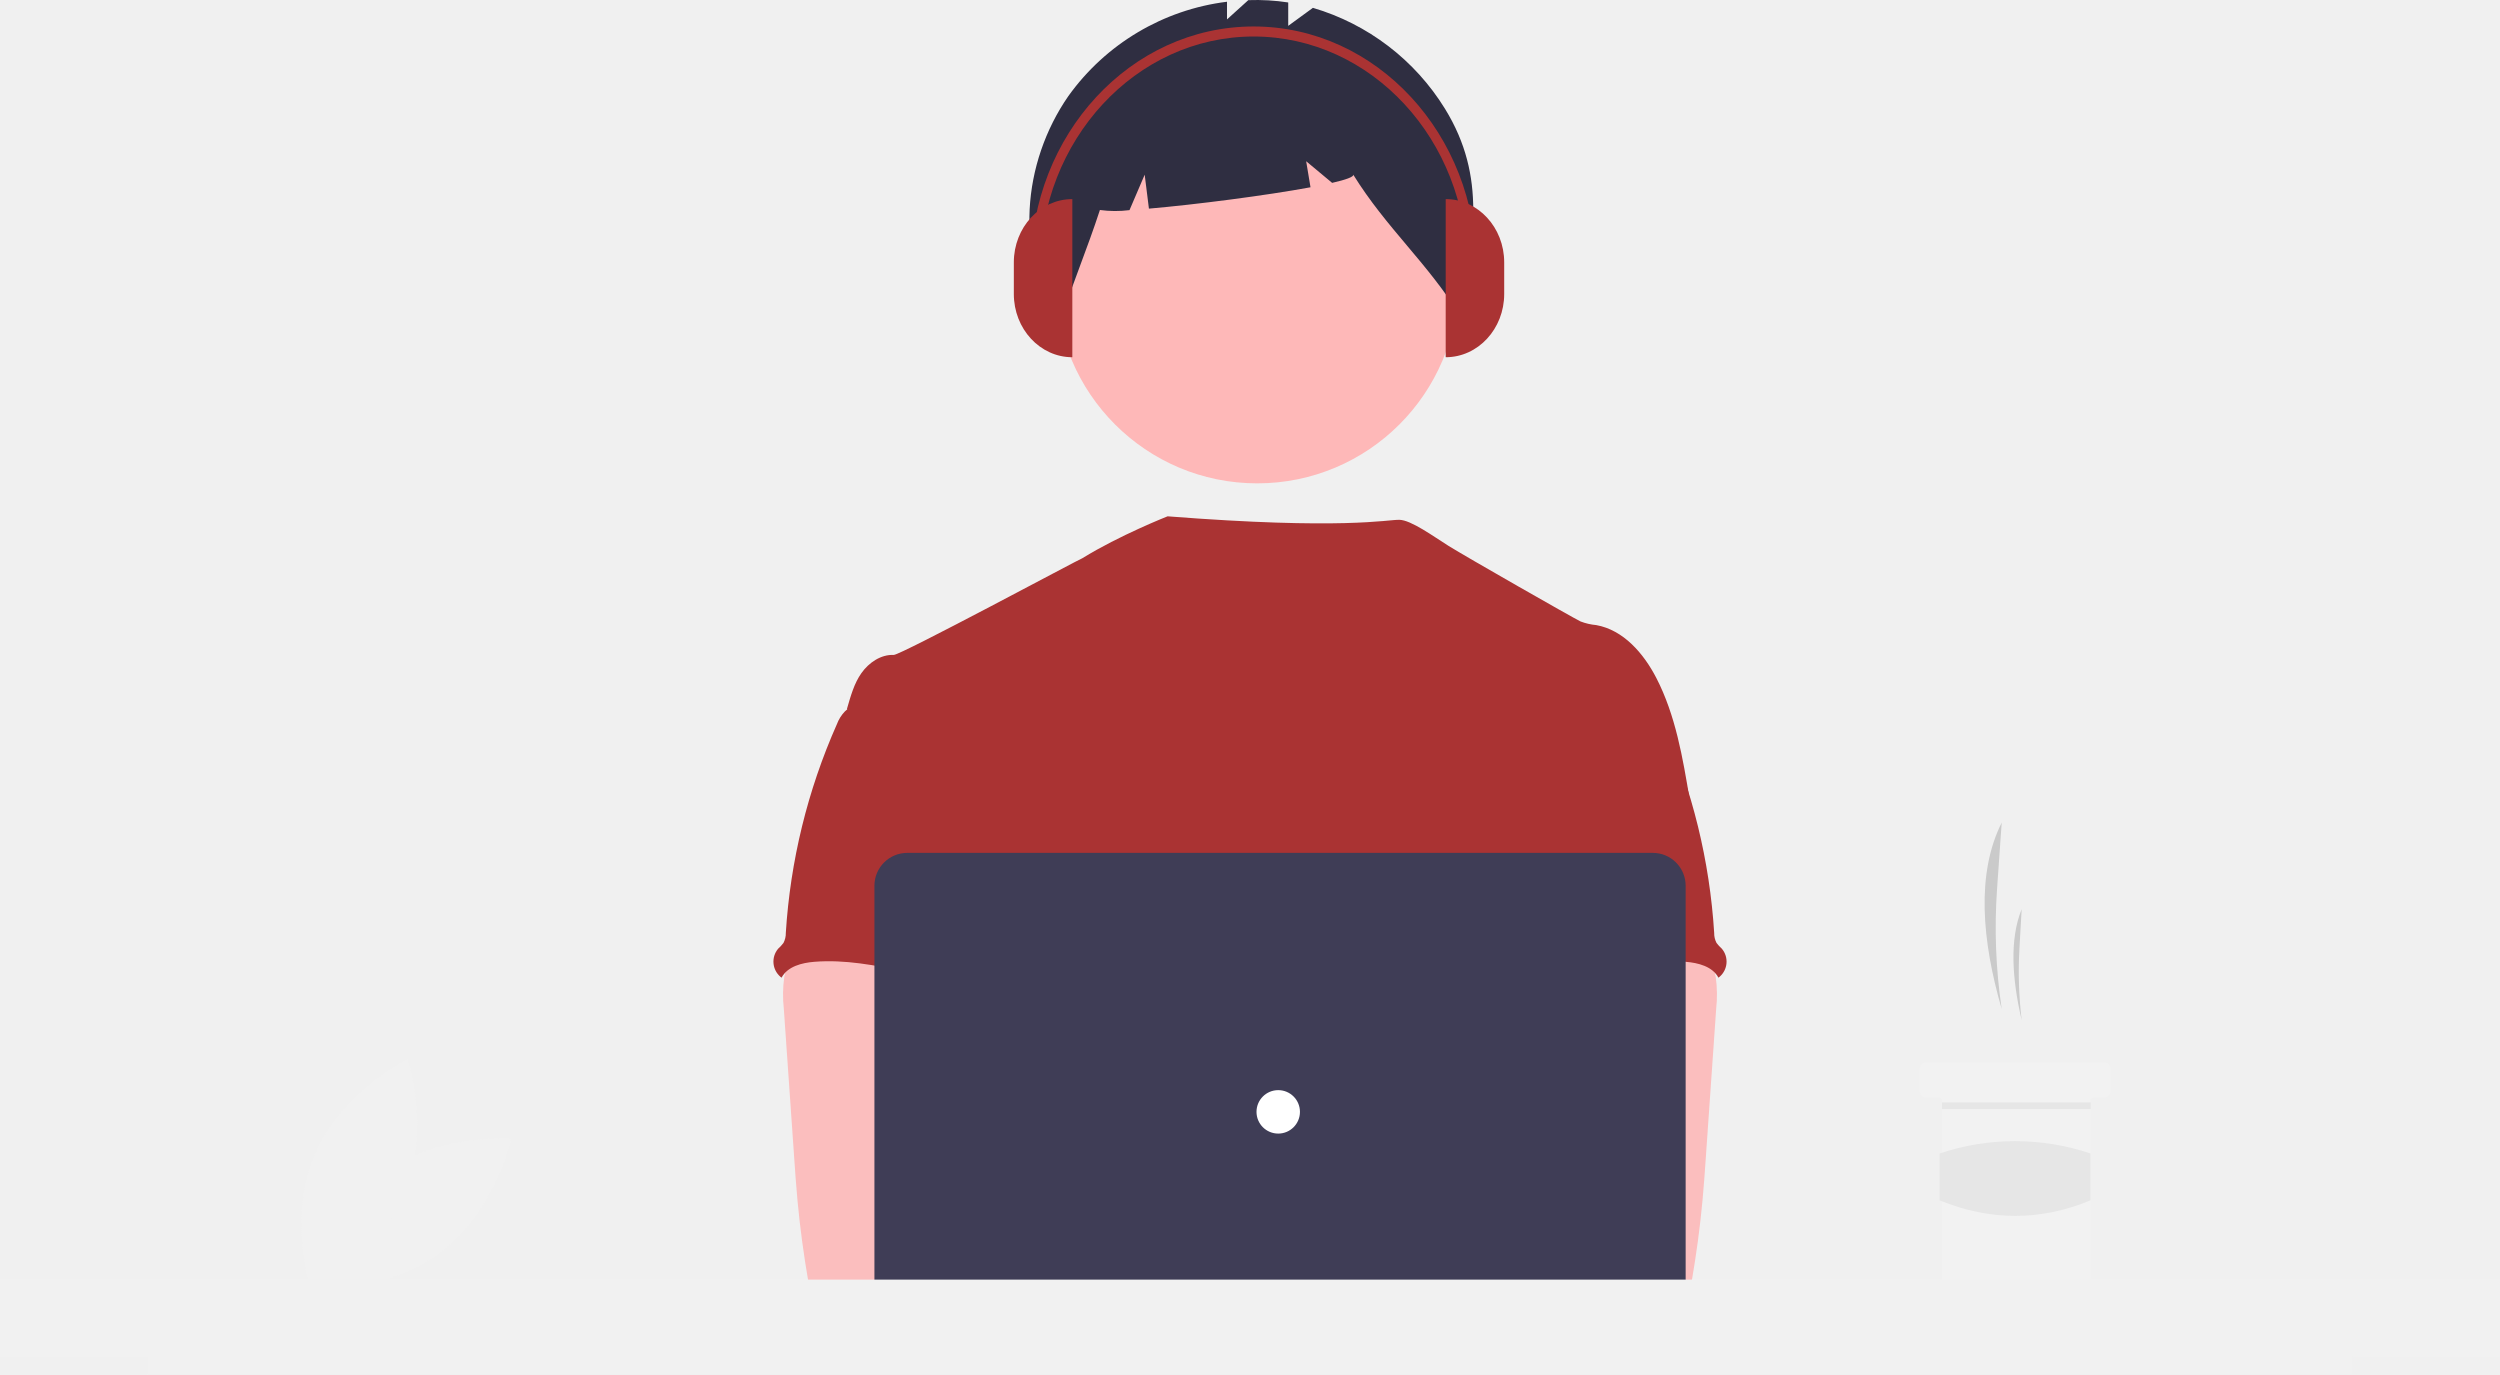
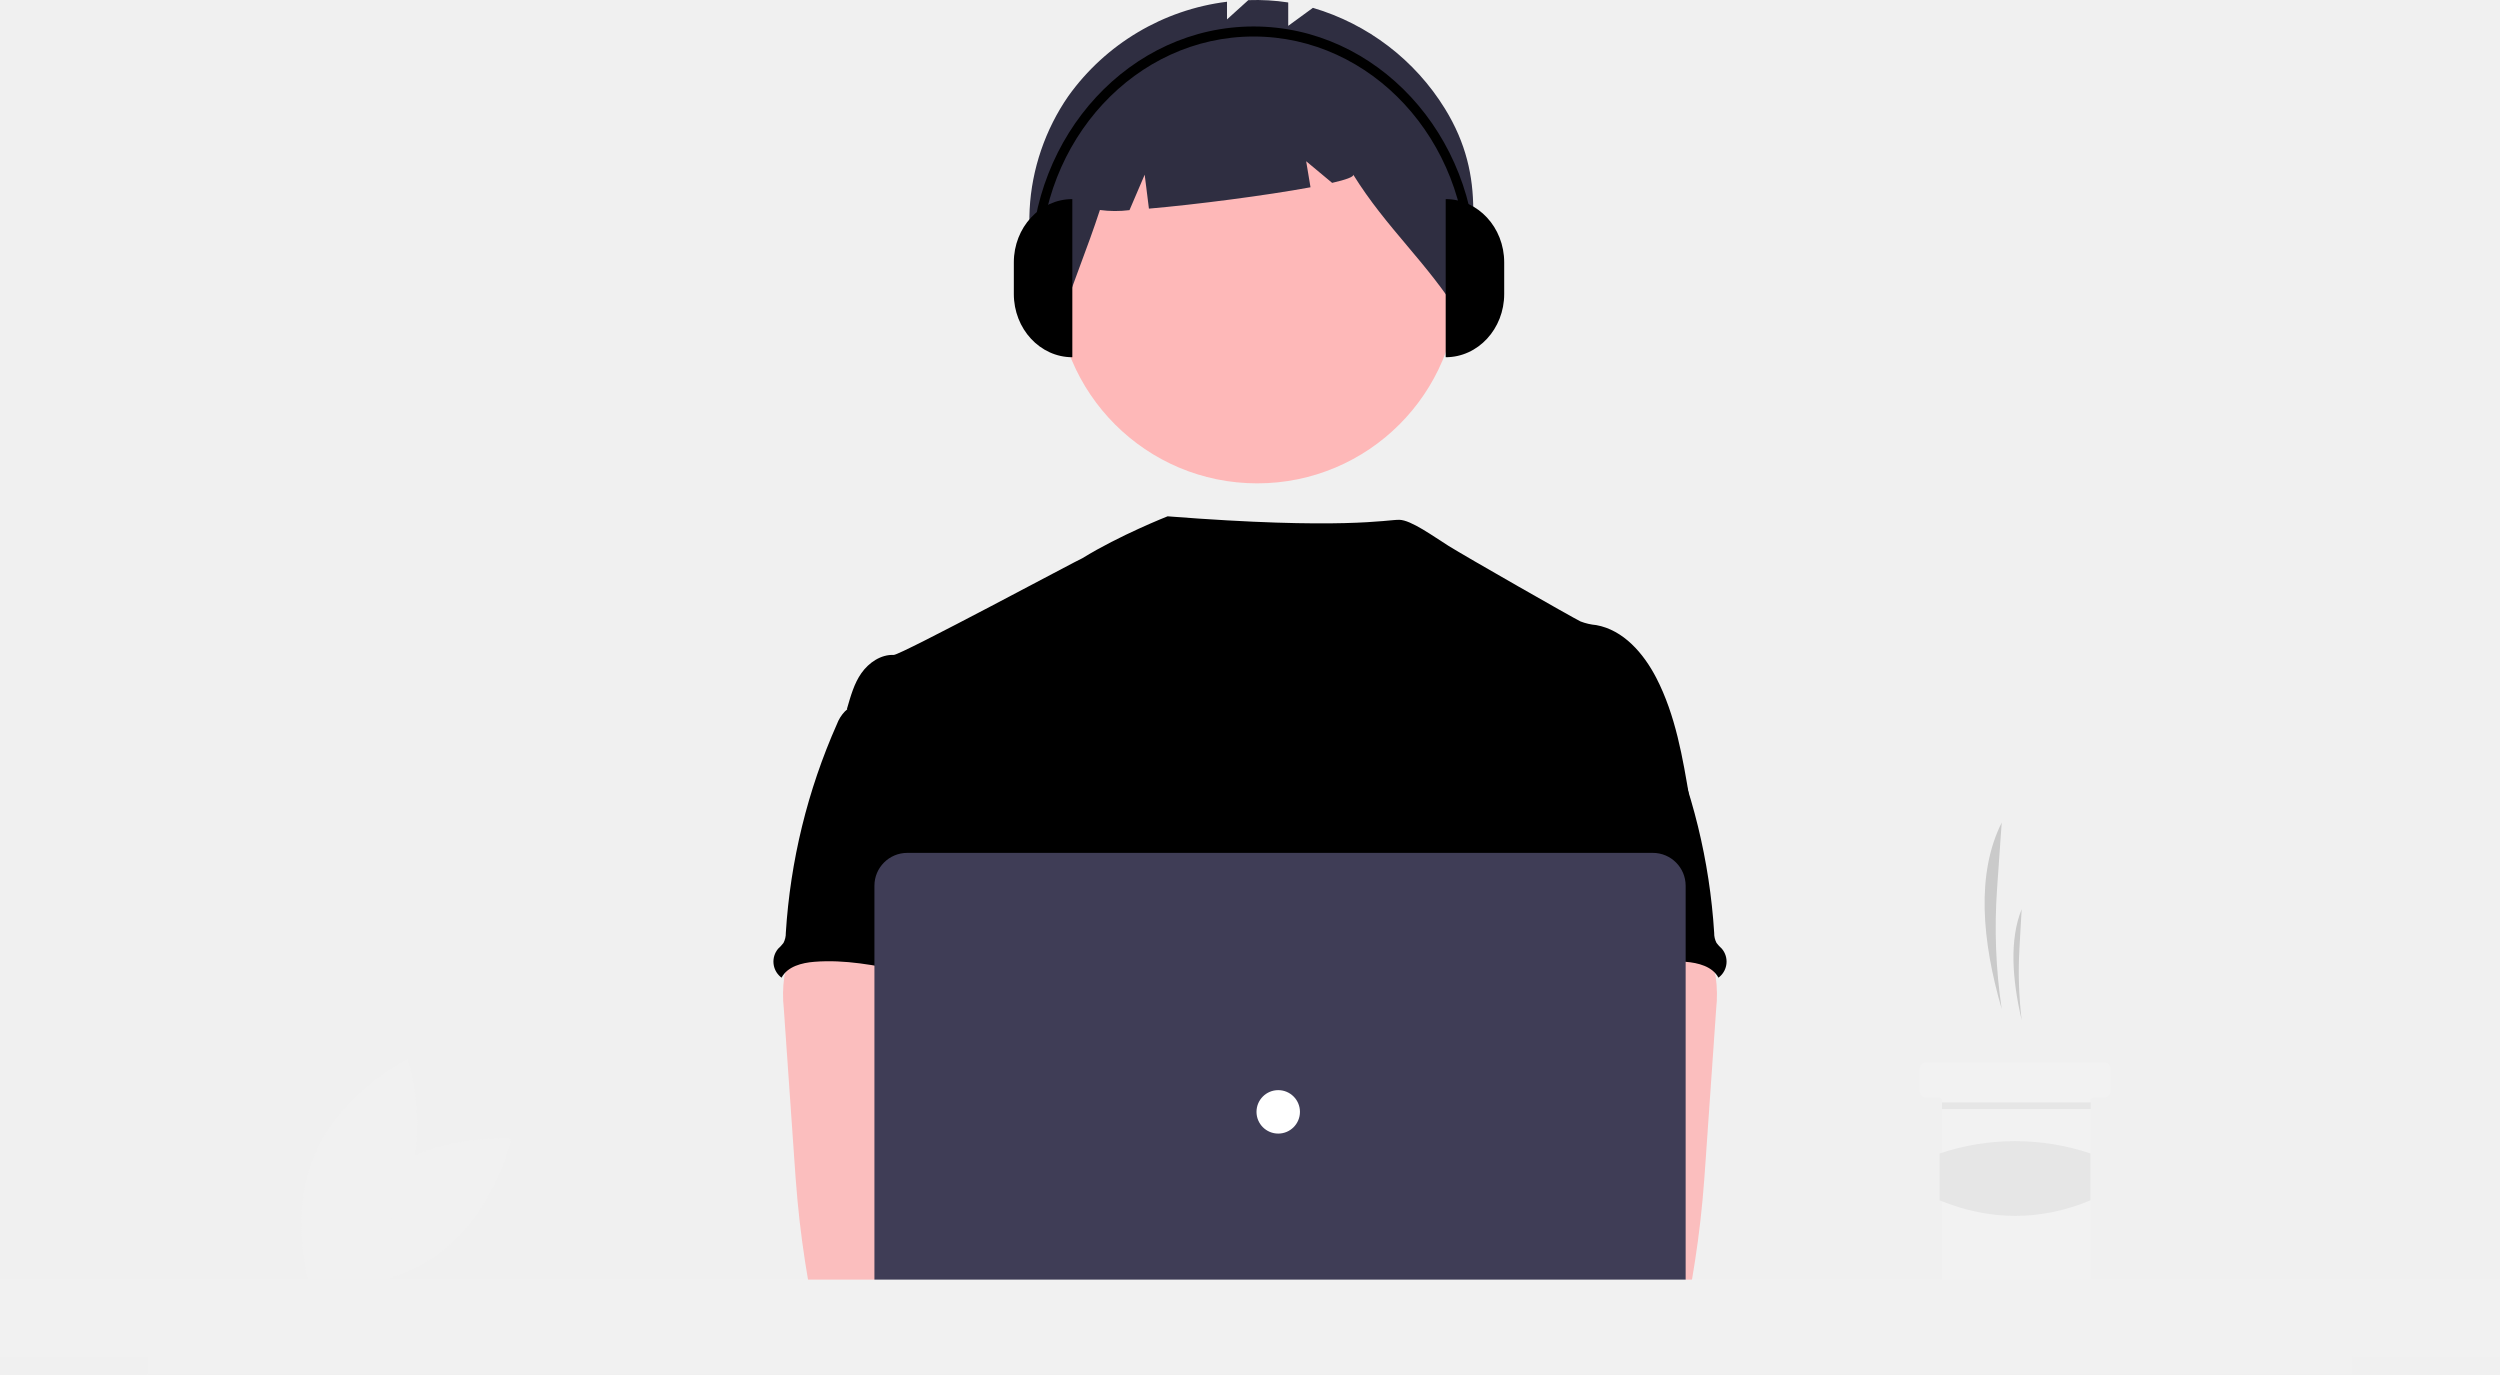
<svg xmlns="http://www.w3.org/2000/svg" data-name="Layer 1" width="878.63" height="483" viewBox="0 0 878.63 483">
  <path d="M294.716,621.203c-19.511,14.544-25.04,40.135-25.04,40.135s26.104,2.009,45.615-12.535,25.04-40.135,25.04-40.135S314.227,606.659,294.716,621.203Z" transform="translate(-160.6848 -208.5)" fill="#f1f1f1" />
  <path d="M302.844,628.032c-9.377,22.456-32.862,34.028-32.862,34.028s-8.281-24.837,1.096-47.293,32.862-34.028,32.862-34.028S312.221,605.576,302.844,628.032Z" transform="translate(-160.6848 -208.5)" fill="#f1f1f1" />
  <path d="M864.187,563.114h0a194.657,194.657,0,0,1-1.633-42.195l1.633-23.307h0c-9,17.908-6.966,41.479,0,65.502Z" transform="translate(-160.6848 -208.5)" fill="#cacaca" />
  <path d="M871.205,567.013h0a143.091,143.091,0,0,1-.786-25.116l.786-13.873h0C866.875,538.683,867.854,552.713,871.205,567.013Z" transform="translate(-160.6848 -208.5)" fill="#cacaca" />
  <path d="M902.401,584.17v7.798a2.352,2.352,0,0,1-2.339,2.339h-3.899a.777.777,0,0,0-.78.78v63.943a2.351,2.351,0,0,1-2.339,2.339H845.476a2.341,2.341,0,0,1-2.339-2.339V595.087a.782.782,0,0,0-.78-.78H837.678a2.341,2.341,0,0,1-2.339-2.339v-7.798a2.336,2.336,0,0,1,2.339-2.339h62.383A2.346,2.346,0,0,1,902.401,584.17Z" transform="translate(-160.6848 -208.5)" fill="#f2f2f2" />
  <rect x="682.522" y="387.445" width="52.246" height="2.339" fill="#e6e6e6" />
  <path d="M895.383,630.369c-17.483,7.235-35.156,7.315-53.026,0v-16.481a83.274,83.274,0,0,1,53.026,0Z" transform="translate(-160.6848 -208.5)" fill="#e6e6e6" />
  <circle id="fff0188c-9915-4c0d-8339-9317a77083e8" data-name="Ellipse 276" cx="441.853" cy="99.211" r="70.666" fill="#feb8b8" />
  <path id="ac220ed6-7c3f-4d1e-8d82-3295770c496a-1381" data-name="Path 1461" d="M668.54,246.746a81.614,81.614,0,0,0-46.43-35.492l-8.675,6.331v-8.22a75.123,75.123,0,0,0-14.032-.817l-7.485,6.772V209.11a80.834,80.834,0,0,0-55.763,33.169c-16.254,23.432-18.998,56.032-3.011,79.652,4.388-13.487,9.715-26.142,14.104-39.628a39.916,39.916,0,0,0,10.399.05l5.339-12.459,1.492,11.931c16.55-1.441,41.096-4.607,56.785-7.508l-1.526-9.154,9.128,7.606c4.806-1.106,7.66-2.11,7.425-2.877,11.668,18.811,25.948,30.826,37.616,49.637C678.337,293.006,683.437,270.951,668.54,246.746Z" transform="translate(-160.6848 -208.5)" fill="#2f2e41" />
-   <path d="M754.52,489.43c-2.43-14.619-4.936-29.519-11.731-42.689-4.466-8.626-11.554-16.847-21.11-18.552a20.422,20.422,0,0,1-5.497-1.272c-2.8-1.349-40.425-22.827-46.405-26.568-5.135-3.212-13.24-9.158-17.327-9.158-4.112-.09-19.878,3.579-81.414-1.231,0,0-16.905,6.663-29.985,14.743-.198-.131-63.869,34.06-66.261,33.97-4.53-.191-8.741,2.71-11.338,6.362-2.596,3.652-3.814,8.174-5.089,12.546,13.907,30.97,26.631,61.98,40.539,92.95a7.931,7.931,0,0,1,1.006,3.815,9.31,9.31,0,0,1-1.73,3.815c-6.82,10.956-6.603,24.736-5.858,37.613.746,12.877,1.668,26.478-4.087,38.02-1.565,3.169-3.601,6.069-5.089,9.238-3.486,7.177-4.746,30.131-2.71,37.842l255.121,7.309C730.067,673.102,754.52,489.43,754.52,489.43Z" transform="translate(-160.6848 -208.5)" fill="#aa3333" />
+   <path d="M754.52,489.43c-2.43-14.619-4.936-29.519-11.731-42.689-4.466-8.626-11.554-16.847-21.11-18.552a20.422,20.422,0,0,1-5.497-1.272c-2.8-1.349-40.425-22.827-46.405-26.568-5.135-3.212-13.24-9.158-17.327-9.158-4.112-.09-19.878,3.579-81.414-1.231,0,0-16.905,6.663-29.985,14.743-.198-.131-63.869,34.06-66.261,33.97-4.53-.191-8.741,2.71-11.338,6.362-2.596,3.652-3.814,8.174-5.089,12.546,13.907,30.97,26.631,61.98,40.539,92.95a7.931,7.931,0,0,1,1.006,3.815,9.31,9.31,0,0,1-1.73,3.815c-6.82,10.956-6.603,24.736-5.858,37.613.746,12.877,1.668,26.478-4.087,38.02-1.565,3.169-3.601,6.069-5.089,9.238-3.486,7.177-4.746,30.131-2.71,37.842l255.121,7.309C730.067,673.102,754.52,489.43,754.52,489.43Z" transform="translate(-160.6848 -208.5)" fill="#000" />
  <path id="bb46eb08-8e3e-4ac5-913b-26d221d967b9-1382" data-name="Path 1421" d="M436.31,551.903a45.043,45.043,0,0,0-.153,11.109l3.657,52.513c.343,4.949.681,9.887,1.146,14.824.877,9.581,2.188,19.086,3.815,28.578a5.09,5.09,0,0,0,5.216,4.949c16.096,3.406,32.726,3.27,49.153,2.342,25.067-1.399,89.198-4.046,93.116-9.136s1.635-13.322-3.474-17.438-89.739-14.149-89.739-14.149c.827-6.553,3.321-12.724,5.688-18.946,4.25-11.035,8.22-22.432,8.297-34.253s-4.377-24.25-14.061-31.022c-7.966-5.56-18.221-6.591-27.928-6.362-7.062.203-19.265-1.489-25.716,1.272C440.223,538.431,437.264,546.905,436.31,551.903Z" transform="translate(-160.6848 -208.5)" fill="#fbbebe" />
-   <path id="efe93a1e-ccdd-49fd-af5f-e26394aa0937-1383" data-name="Path 1430" d="M457.627,458.523a13.17,13.17,0,0,0-2.824,4.518A213.588,213.588,0,0,0,436.862,536.356a7.329,7.329,0,0,1-.827,3.55,15.535,15.535,0,0,1-1.87,2.023,7.024,7.024,0,0,0,.84,9.898q.173.146.356.281c2.099-3.951,7.125-5.242,11.592-5.586,21.389-1.692,42.282,8.259,63.734,7.508-1.514-5.23-3.691-10.256-4.925-15.548-5.459-23.502,8.156-49.089-.191-71.726-1.667-4.53-4.453-8.983-8.843-10.968a23.555,23.555,0,0,0-5.662-1.499c-5.421-.98-16.212-5.166-21.453-3.486-1.935.624-2.697,2.443-4.301,3.542C462.877,455.902,459.646,456.474,457.627,458.523Z" transform="translate(-160.6848 -208.5)" fill="#aa3333" />
+   <path id="efe93a1e-ccdd-49fd-af5f-e26394aa0937-1383" data-name="Path 1430" d="M457.627,458.523a13.17,13.17,0,0,0-2.824,4.518A213.588,213.588,0,0,0,436.862,536.356a7.329,7.329,0,0,1-.827,3.55,15.535,15.535,0,0,1-1.87,2.023,7.024,7.024,0,0,0,.84,9.898q.173.146.356.281c2.099-3.951,7.125-5.242,11.592-5.586,21.389-1.692,42.282,8.259,63.734,7.508-1.514-5.23-3.691-10.256-4.925-15.548-5.459-23.502,8.156-49.089-.191-71.726-1.667-4.53-4.453-8.983-8.843-10.968a23.555,23.555,0,0,0-5.662-1.499c-5.421-.98-16.212-5.166-21.453-3.486-1.935.624-2.697,2.443-4.301,3.542C462.877,455.902,459.646,456.474,457.627,458.523Z" transform="translate(-160.6848 -208.5)" fill="#000" />
  <path id="a38c3c09-000b-42b7-8619-0229d8aff5e9-1384" data-name="Path 1421" d="M754.672,536.183c-6.451-2.762-18.653-1.069-25.716-1.272-9.707-.229-19.962.802-27.928,6.362-9.684,6.772-14.137,19.201-14.061,31.022s4.046,23.218,8.297,34.253c2.366,6.222,4.861,12.393,5.688,18.946,0,0-84.63,10.034-89.739,14.149s-7.392,12.348-3.474,17.438,126.173,10.2,142.269,6.794a5.09,5.09,0,0,0,5.216-4.949c1.627-9.491,2.937-18.996,3.815-28.578.465-4.937.802-9.874,1.146-14.824l3.657-52.513a45.043,45.043,0,0,0-.153-11.109C762.736,546.905,759.777,538.431,754.672,536.183Z" transform="translate(-160.6848 -208.5)" fill="#fbbebe" />
-   <path id="bd3879bf-5d05-49be-b690-c4d97e29a2ab-1385" data-name="Path 1430" d="M734.687,454.346c-1.603-1.099-2.366-2.918-4.301-3.542-5.241-1.68-16.032,2.507-21.453,3.486a23.555,23.555,0,0,0-5.662,1.499c-4.389,1.985-7.175,6.438-8.843,10.968-8.347,22.637,5.268,48.224-.191,71.726-1.234,5.293-3.411,10.318-4.925,15.548,21.453.751,42.346-9.2,63.734-7.508,4.467.343,9.493,1.635,11.592,5.586q.183-.135.356-.281a7.024,7.024,0,0,0,.84-9.898,15.535,15.535,0,0,1-1.87-2.023,7.329,7.329,0,0,1-.827-3.55,213.588,213.588,0,0,0-17.941-73.316,13.17,13.17,0,0,0-2.824-4.518C740.354,456.474,737.123,455.902,734.687,454.346Z" transform="translate(-160.6848 -208.5)" fill="#aa3333" />
+   <path id="bd3879bf-5d05-49be-b690-c4d97e29a2ab-1385" data-name="Path 1430" d="M734.687,454.346c-1.603-1.099-2.366-2.918-4.301-3.542-5.241-1.68-16.032,2.507-21.453,3.486a23.555,23.555,0,0,0-5.662,1.499c-4.389,1.985-7.175,6.438-8.843,10.968-8.347,22.637,5.268,48.224-.191,71.726-1.234,5.293-3.411,10.318-4.925,15.548,21.453.751,42.346-9.2,63.734-7.508,4.467.343,9.493,1.635,11.592,5.586q.183-.135.356-.281a7.024,7.024,0,0,0,.84-9.898,15.535,15.535,0,0,1-1.87-2.023,7.329,7.329,0,0,1-.827-3.55,213.588,213.588,0,0,0-17.941-73.316,13.17,13.17,0,0,0-2.824-4.518C740.354,456.474,737.123,455.902,734.687,454.346Z" transform="translate(-160.6848 -208.5)" fill="#000" />
  <circle cx="420.924" cy="438.81" r="19.073" fill="#fbbebe" />
  <circle cx="463.156" cy="438.81" r="19.073" fill="#fbbebe" />
  <path d="M741.572,690.288H479.542a11.552,11.552,0,0,1-11.539-11.539V519.783a11.552,11.552,0,0,1,11.539-11.539H741.572a11.552,11.552,0,0,1,11.539,11.539V678.75A11.552,11.552,0,0,1,741.572,690.288Z" transform="translate(-160.6848 -208.5)" fill="#3f3d56" />
  <circle id="bf1cdf42-3b4f-4239-91c9-f6802a29e918" data-name="Ellipse 263" cx="449.236" cy="390.766" r="7.635" fill="#fff" />
  <polygon points="878.63 449.724 0 449.724 0 476.724 51.97 476.724 51.97 483 826.68 483 826.68 476.724 878.63 476.724 878.63 449.724" fill="#f1f1f1" />
-   <path d="M537.556,334.049h0c-11.355,0-20.559-9.952-20.559-22.229h0V300.705c0-12.277,9.205-22.229,20.559-22.229h0v55.574Z" transform="translate(-160.6848 -208.5)" fill="#aa3333" />
-   <path d="M668.779,278.476h0c11.355,0,20.559,9.952,20.559,22.229v11.115c0,12.277-9.205,22.229-20.559,22.229h0V278.476Z" transform="translate(-160.6848 -208.5)" fill="#aa3333" />
-   <path d="M679.553,302.452h-3.262c0-44.73-33.656-81.121-75.026-81.121-41.369,0-75.026,36.391-75.026,81.121h-3.262c0-46.675,35.12-84.648,78.288-84.648C644.433,217.804,679.553,255.777,679.553,302.452Z" transform="translate(-160.6848 -208.5)" fill="#aa3333" />
+   <path d="M537.556,334.049h0c-11.355,0-20.559-9.952-20.559-22.229h0V300.705c0-12.277,9.205-22.229,20.559-22.229h0v55.574Z" transform="translate(-160.6848 -208.5)" fill="#000" />
+   <path d="M668.779,278.476h0c11.355,0,20.559,9.952,20.559,22.229v11.115c0,12.277-9.205,22.229-20.559,22.229h0V278.476Z" transform="translate(-160.6848 -208.5)" fill="#000" />
+   <path d="M679.553,302.452h-3.262c0-44.73-33.656-81.121-75.026-81.121-41.369,0-75.026,36.391-75.026,81.121h-3.262c0-46.675,35.12-84.648,78.288-84.648C644.433,217.804,679.553,255.777,679.553,302.452Z" transform="translate(-160.6848 -208.5)" fill="#000" />
</svg>
